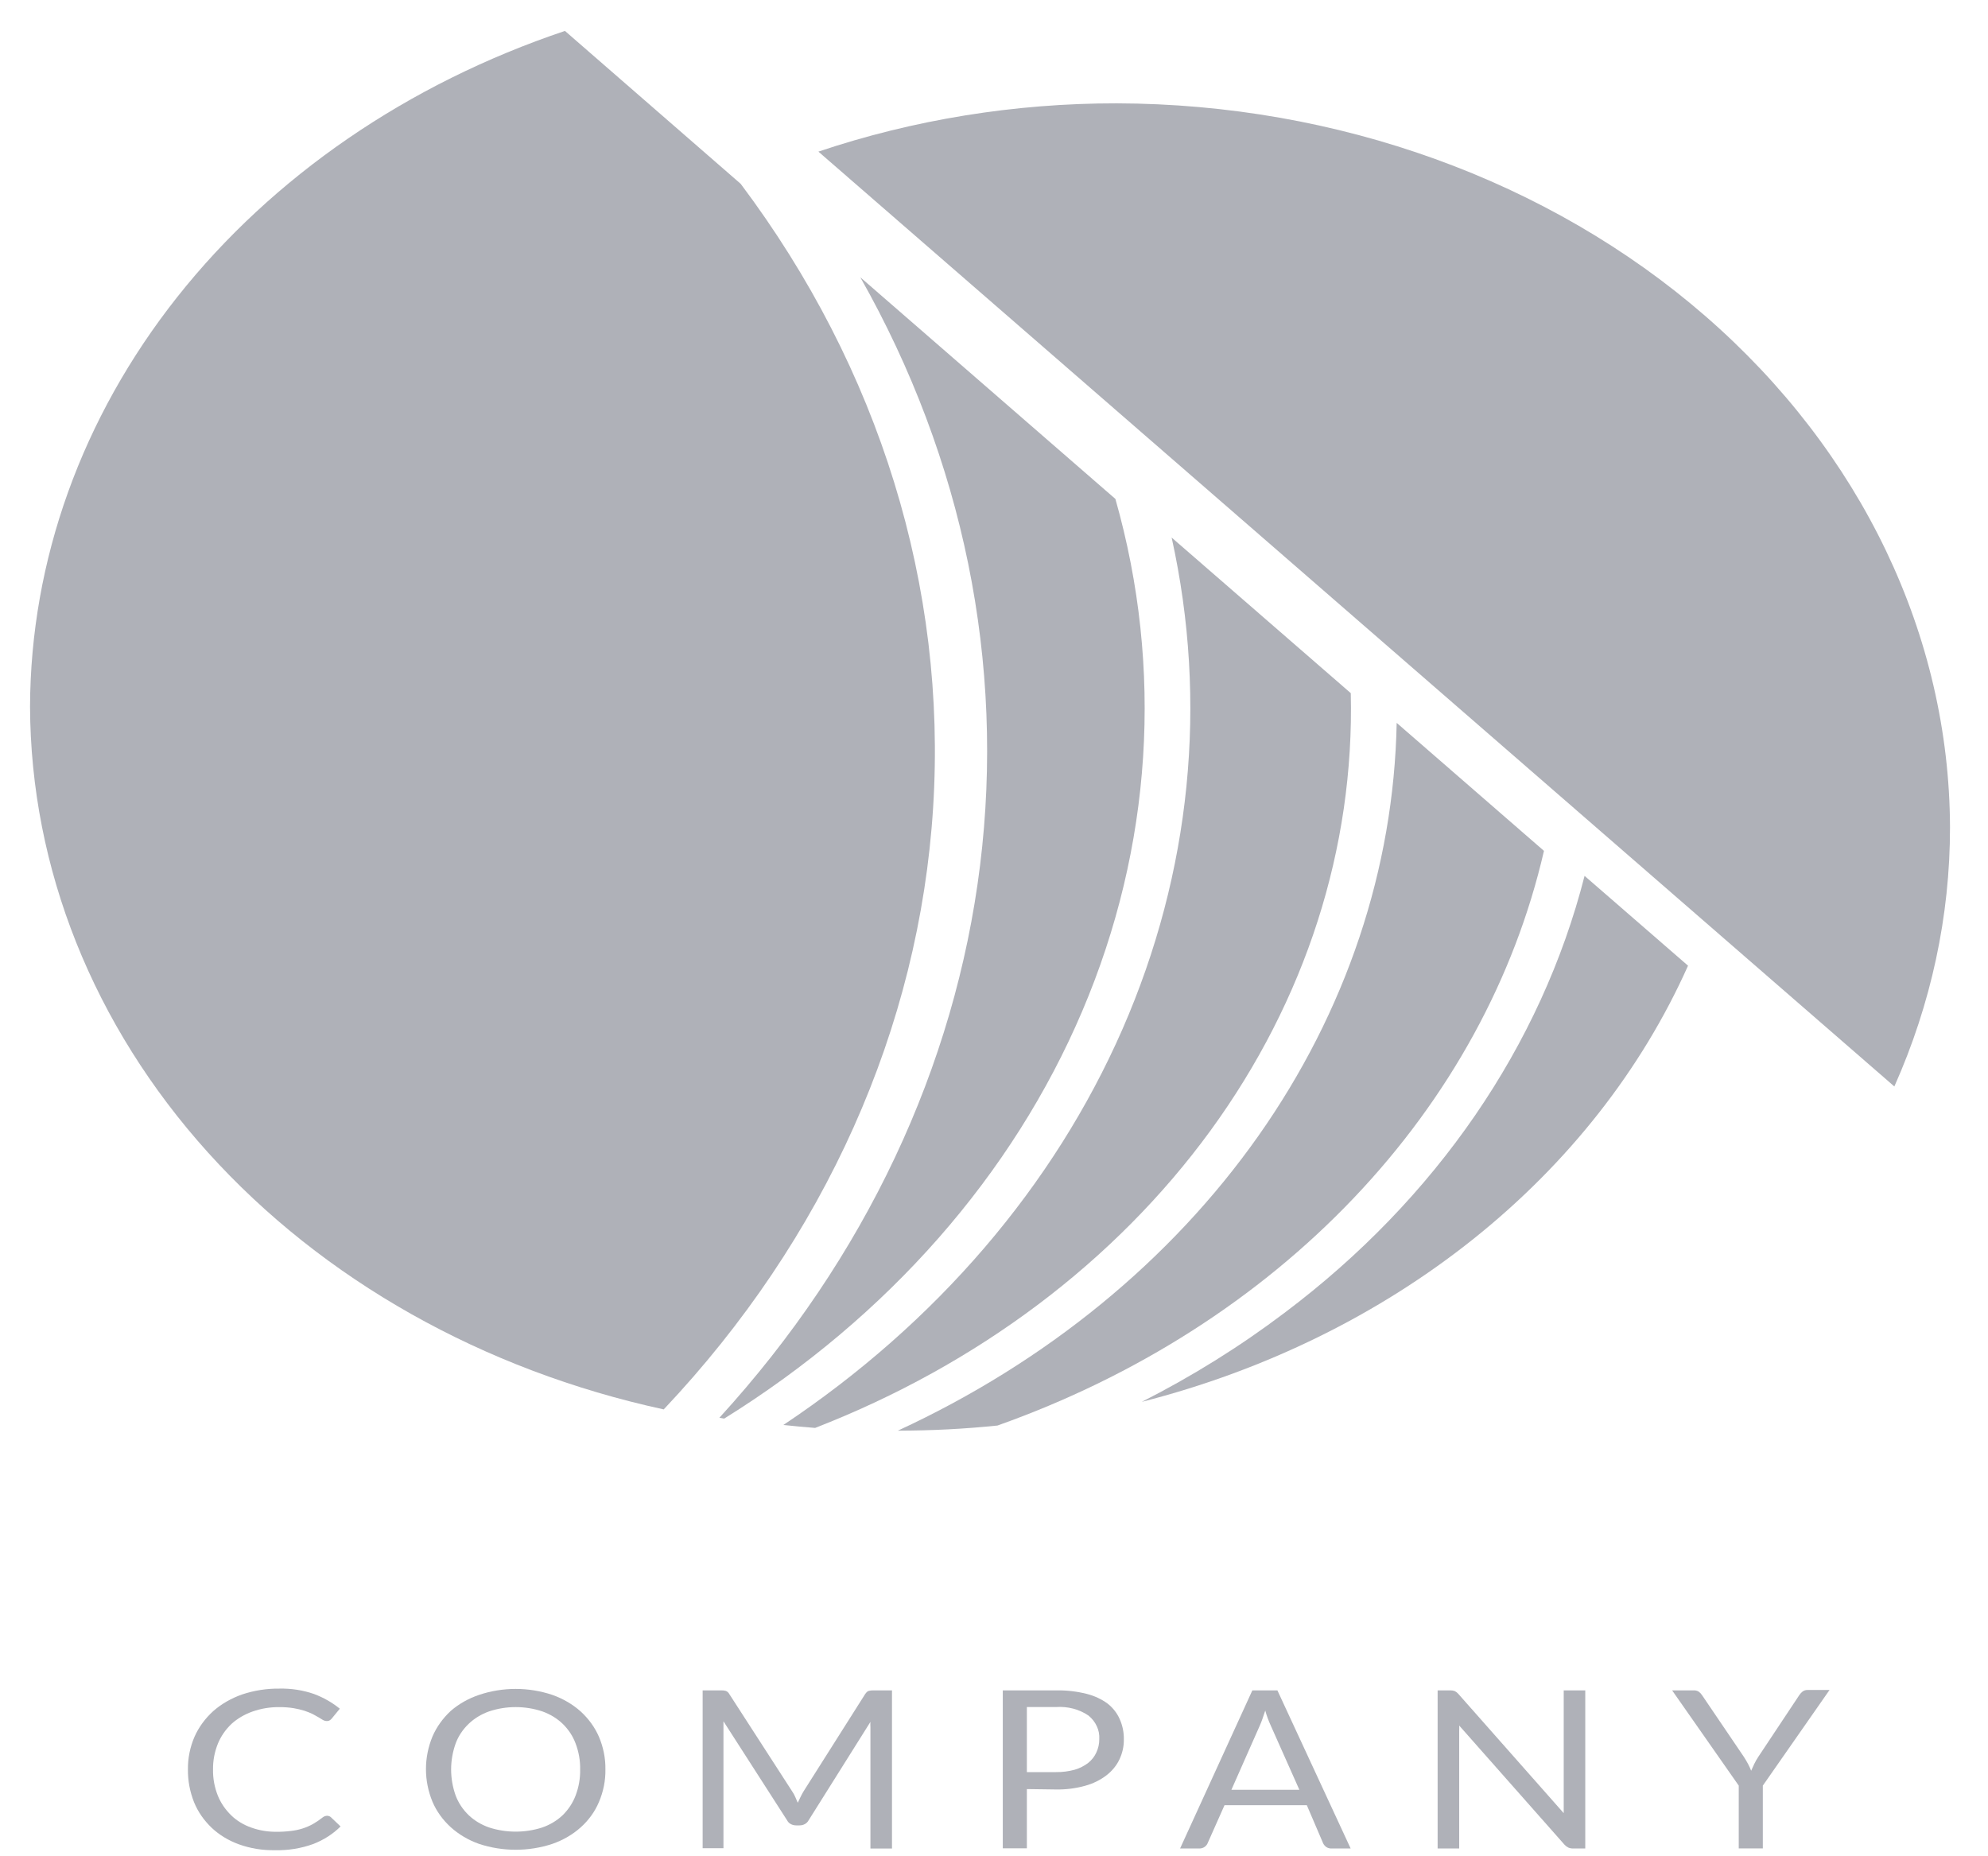
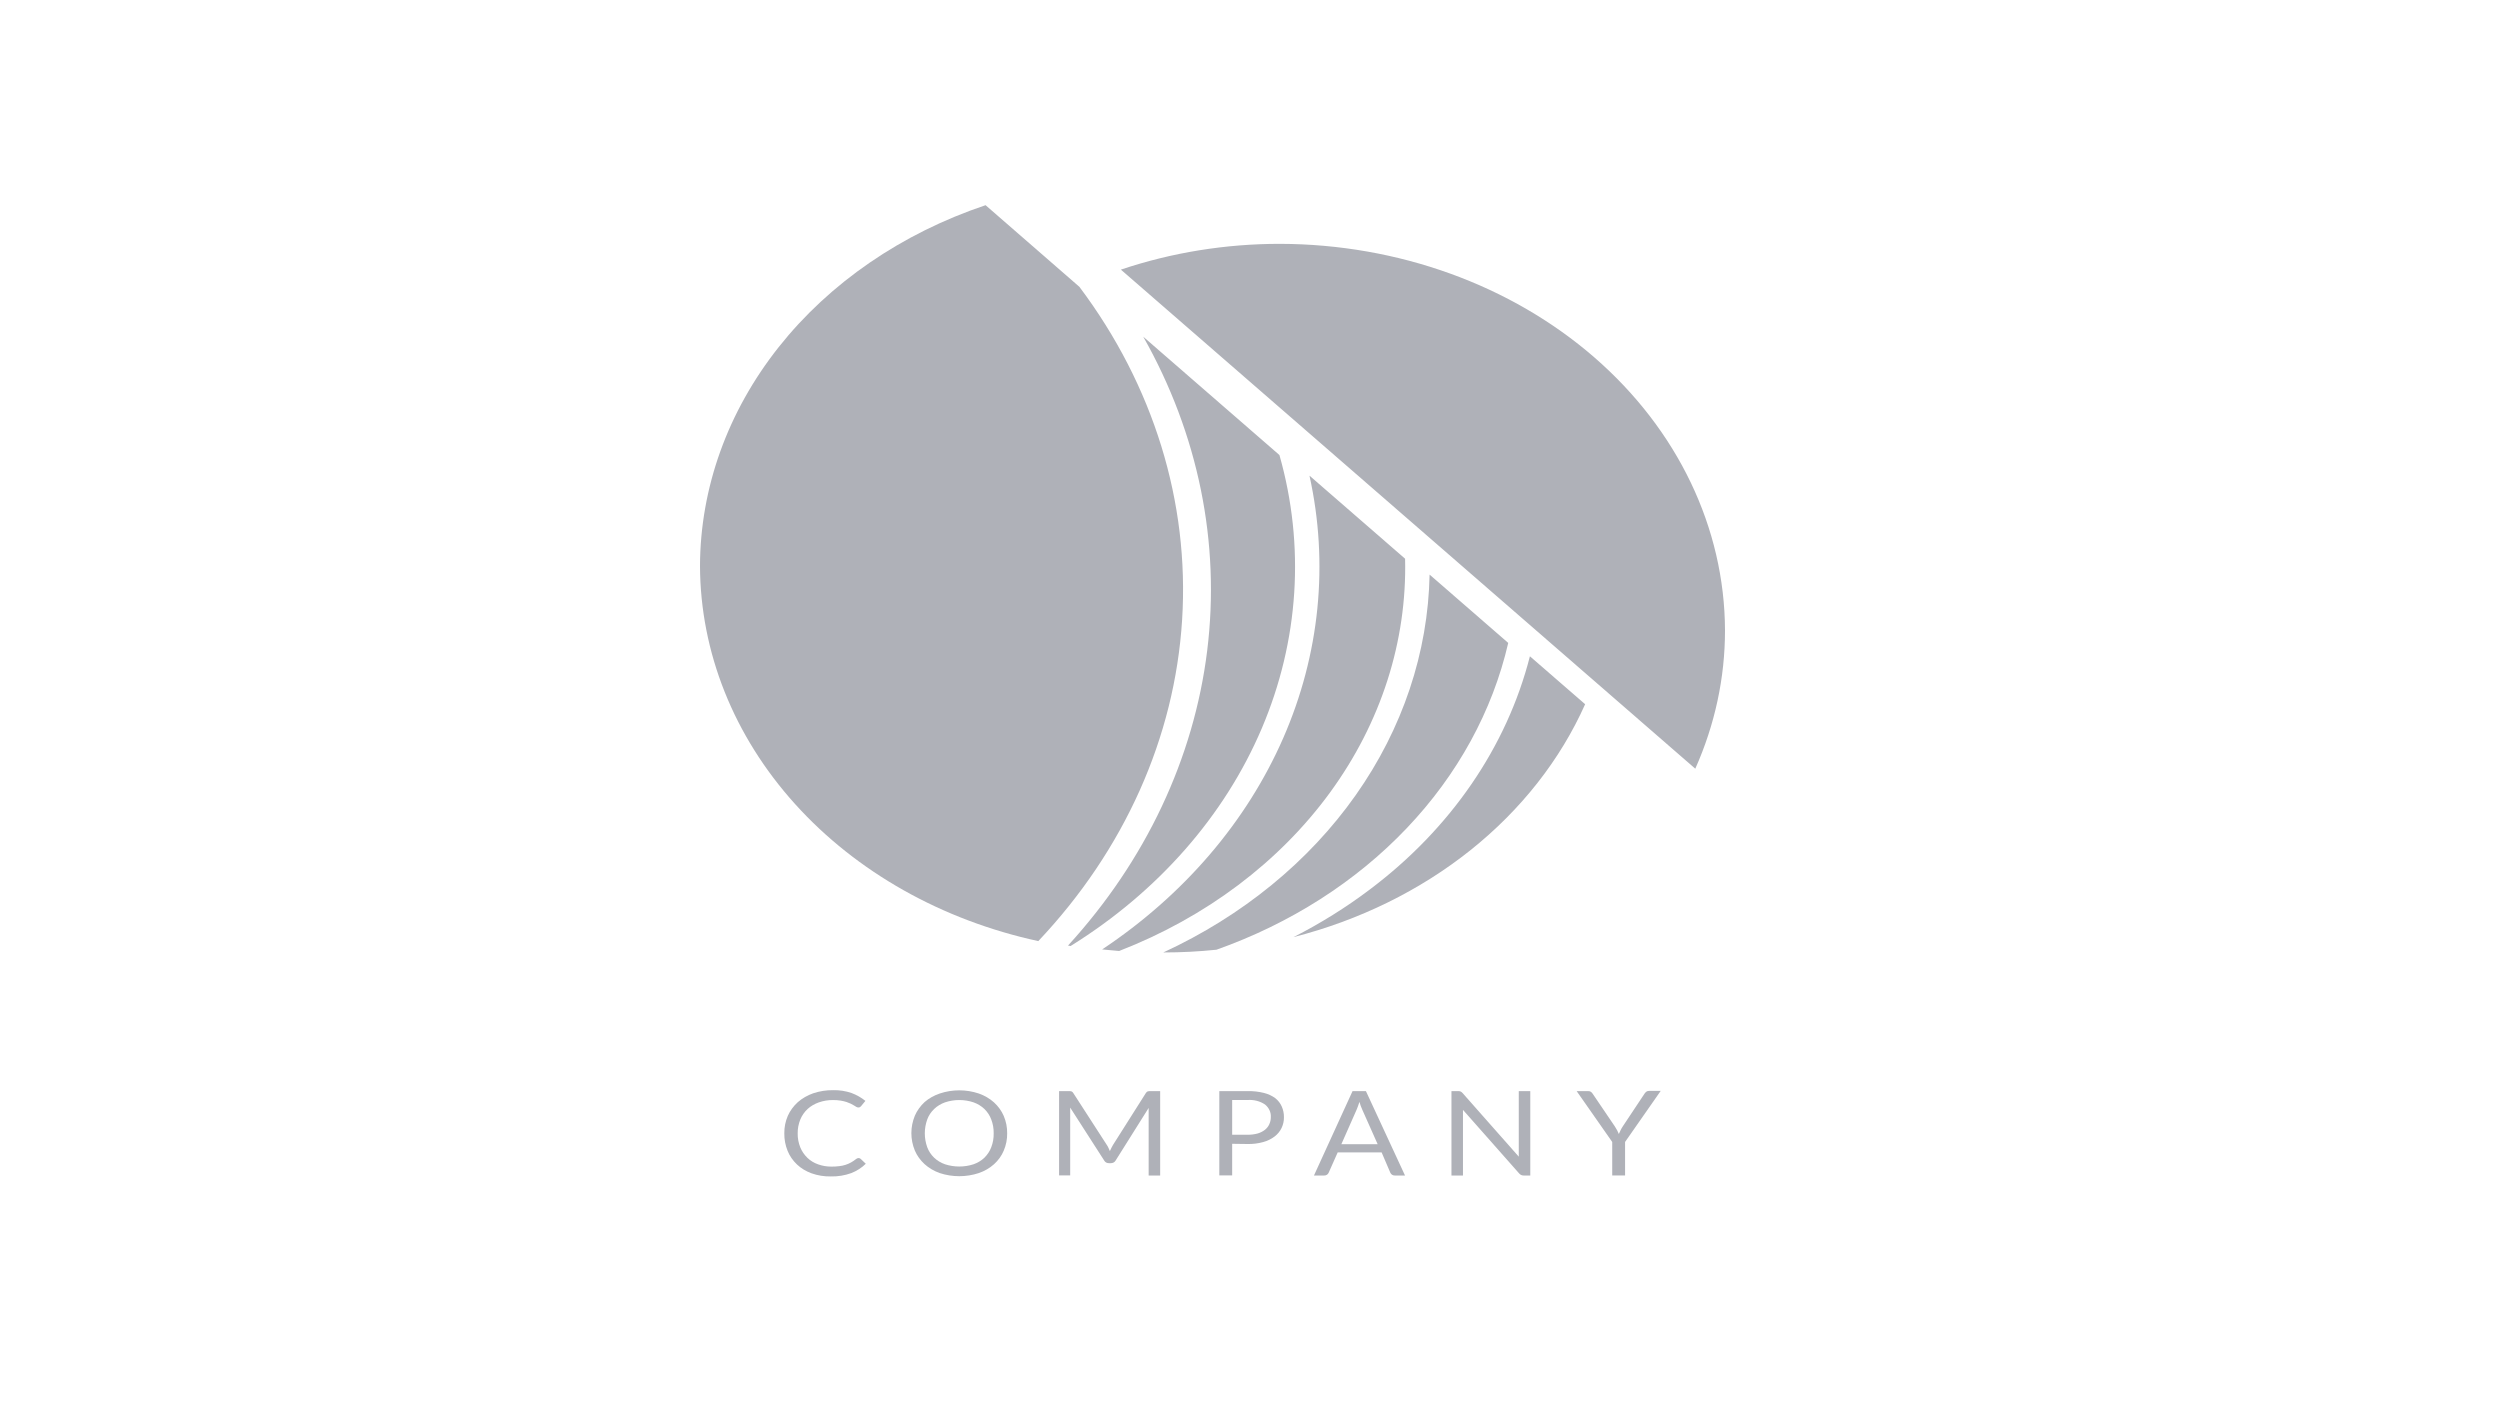
- <svg xmlns="http://www.w3.org/2000/svg" width="45" height="42" viewBox="0 0 45 42" fill="none">
-   <path d="M7.406 41.101C7.422 41.102 7.438 41.105 7.452 41.111C7.467 41.116 7.48 41.124 7.491 41.135L7.709 41.343C7.54 41.512 7.33 41.647 7.095 41.739C6.82 41.839 6.524 41.888 6.226 41.881C5.945 41.886 5.667 41.841 5.408 41.748C5.174 41.663 4.964 41.536 4.792 41.374C4.616 41.206 4.48 41.01 4.393 40.796C4.298 40.557 4.251 40.306 4.254 40.054C4.251 39.8 4.301 39.548 4.404 39.31C4.5 39.095 4.643 38.899 4.827 38.732C5.013 38.569 5.236 38.441 5.481 38.355C5.75 38.265 6.036 38.22 6.324 38.223C6.591 38.217 6.857 38.258 7.106 38.344C7.322 38.425 7.521 38.538 7.692 38.678L7.51 38.9C7.497 38.916 7.482 38.93 7.463 38.941C7.442 38.953 7.416 38.959 7.39 38.957C7.362 38.956 7.334 38.947 7.311 38.934L7.213 38.874L7.076 38.798C7.017 38.77 6.956 38.746 6.894 38.725C6.813 38.7 6.73 38.68 6.646 38.666C6.539 38.649 6.43 38.641 6.321 38.642C6.114 38.64 5.908 38.674 5.716 38.742C5.537 38.805 5.375 38.9 5.241 39.021C5.105 39.15 5.001 39.302 4.933 39.467C4.857 39.655 4.819 39.854 4.822 40.054C4.818 40.257 4.856 40.459 4.933 40.651C5 40.815 5.103 40.965 5.236 41.094C5.361 41.215 5.516 41.309 5.689 41.369C5.867 41.433 6.058 41.465 6.25 41.464C6.361 41.465 6.473 41.459 6.583 41.445C6.763 41.426 6.935 41.372 7.087 41.286C7.164 41.242 7.236 41.193 7.303 41.139C7.331 41.116 7.367 41.103 7.406 41.101V41.101Z" fill="#AFB1B8" />
-   <path d="M13.704 40.054C13.708 40.305 13.658 40.555 13.557 40.791C13.468 41.004 13.328 41.199 13.146 41.363C12.964 41.526 12.745 41.654 12.502 41.738C11.968 41.915 11.378 41.915 10.844 41.738C10.603 41.653 10.385 41.524 10.204 41.361C10.022 41.195 9.881 40.999 9.789 40.783C9.593 40.306 9.593 39.785 9.789 39.308C9.882 39.092 10.023 38.895 10.204 38.727C10.386 38.569 10.604 38.446 10.844 38.365C11.377 38.185 11.969 38.185 12.502 38.365C12.744 38.45 12.963 38.578 13.145 38.741C13.325 38.906 13.465 39.1 13.557 39.312C13.658 39.55 13.708 39.801 13.704 40.054ZM13.132 40.054C13.136 39.853 13.101 39.653 13.028 39.462C12.967 39.298 12.868 39.147 12.736 39.019C12.609 38.897 12.451 38.801 12.276 38.739C11.888 38.609 11.458 38.609 11.071 38.739C10.895 38.801 10.738 38.897 10.61 39.019C10.477 39.146 10.376 39.297 10.315 39.462C10.177 39.847 10.177 40.26 10.315 40.646C10.377 40.81 10.477 40.961 10.61 41.089C10.738 41.21 10.895 41.305 11.071 41.366C11.459 41.492 11.887 41.492 12.276 41.366C12.451 41.305 12.608 41.21 12.736 41.089C12.867 40.96 12.966 40.809 13.028 40.646C13.101 40.455 13.136 40.255 13.132 40.054V40.054Z" fill="#AFB1B8" />
-   <path d="M18.001 40.675L18.058 40.807C18.08 40.76 18.099 40.717 18.121 40.675C18.142 40.63 18.166 40.587 18.192 40.544L19.585 38.344C19.613 38.306 19.637 38.282 19.664 38.275C19.701 38.265 19.74 38.261 19.779 38.263H20.191V41.843H19.703V39.211C19.703 39.178 19.703 39.14 19.703 39.099C19.7 39.059 19.7 39.017 19.703 38.976L18.301 41.208C18.283 41.241 18.255 41.269 18.219 41.289C18.183 41.309 18.142 41.319 18.099 41.319H18.02C17.978 41.319 17.936 41.309 17.9 41.289C17.864 41.27 17.836 41.241 17.819 41.208L16.376 38.962C16.376 39.005 16.376 39.047 16.376 39.09C16.376 39.133 16.376 39.17 16.376 39.204V41.835H15.905V38.263H16.316C16.355 38.261 16.394 38.265 16.431 38.275C16.465 38.29 16.492 38.314 16.507 38.344L17.93 40.547C17.958 40.587 17.982 40.63 18.001 40.675V40.675Z" fill="#AFB1B8" />
-   <path d="M23.244 40.497V41.838H22.699V38.263H23.915C24.145 38.259 24.373 38.286 24.594 38.341C24.77 38.385 24.934 38.461 25.074 38.564C25.195 38.661 25.288 38.781 25.346 38.915C25.411 39.06 25.442 39.216 25.439 39.372C25.442 39.529 25.407 39.684 25.338 39.829C25.273 39.966 25.172 40.088 25.044 40.187C24.904 40.294 24.739 40.375 24.561 40.423C24.349 40.482 24.127 40.51 23.904 40.506L23.244 40.497ZM23.244 40.113H23.904C24.047 40.115 24.19 40.096 24.327 40.059C24.439 40.026 24.543 39.973 24.632 39.905C24.714 39.839 24.777 39.758 24.817 39.668C24.862 39.572 24.884 39.47 24.883 39.367C24.889 39.268 24.871 39.168 24.828 39.076C24.786 38.983 24.721 38.9 24.637 38.832C24.429 38.69 24.168 38.622 23.904 38.64H23.244V40.113Z" fill="#AFB1B8" />
-   <path d="M30.573 41.842H30.142C30.099 41.844 30.057 41.832 30.022 41.809C29.991 41.787 29.967 41.758 29.951 41.726L29.581 40.862H27.718L27.334 41.726C27.32 41.758 27.296 41.786 27.266 41.807C27.231 41.831 27.188 41.844 27.143 41.842H26.712L28.348 38.263H28.915L30.573 41.842ZM27.874 40.513H29.412L28.763 39.056C28.713 38.947 28.672 38.834 28.64 38.72L28.577 38.907C28.558 38.964 28.536 39.016 28.517 39.059L27.874 40.513Z" fill="#AFB1B8" />
-   <path d="M32.929 38.279C32.961 38.295 32.989 38.317 33.011 38.343L35.396 41.042C35.396 40.999 35.396 40.956 35.396 40.916C35.396 40.876 35.396 40.836 35.396 40.798V38.263H35.884V41.842H35.612C35.573 41.843 35.534 41.836 35.5 41.821C35.466 41.804 35.437 41.782 35.413 41.755L33.03 39.059C33.032 39.1 33.032 39.141 33.03 39.182C33.03 39.222 33.03 39.258 33.03 39.291V41.842H32.542V38.263H32.831C32.864 38.262 32.898 38.268 32.929 38.279V38.279Z" fill="#AFB1B8" />
-   <path d="M39.903 40.419V41.84H39.358V40.419L37.85 38.263H38.338C38.38 38.261 38.422 38.272 38.455 38.294C38.485 38.317 38.51 38.344 38.529 38.374L39.472 39.765C39.51 39.824 39.543 39.879 39.57 39.931C39.598 39.983 39.62 40.033 39.639 40.082L39.709 39.928C39.736 39.872 39.767 39.818 39.802 39.765L40.732 38.365C40.751 38.337 40.775 38.312 40.803 38.289C40.835 38.265 40.877 38.252 40.92 38.254H41.413L39.903 40.419Z" fill="#AFB1B8" />
-   <path d="M17.731 32.256C17.968 32.282 18.209 32.303 18.451 32.322C22.13 30.893 25.242 28.552 27.399 25.594C29.555 22.636 30.66 19.191 30.576 15.69L26.521 12.168C27.346 15.895 26.96 19.748 25.408 23.296C23.855 26.844 21.198 29.946 17.731 32.256V32.256Z" fill="#AFB1B8" />
-   <path d="M16.284 32.092L16.393 32.111C20.097 29.809 22.921 26.595 24.499 22.884C26.078 19.173 26.339 15.135 25.248 11.294L19.474 6.277C21.809 10.401 22.75 15.016 22.185 19.586C21.62 24.156 19.574 28.493 16.284 32.092V32.092Z" fill="#AFB1B8" />
-   <path d="M35.868 19.826C34.887 23.673 32.504 27.142 29.073 29.719C28.072 30.476 26.991 31.15 25.845 31.732C28.639 31.019 31.206 29.758 33.35 28.046C35.494 26.334 37.157 24.217 38.21 21.859L35.868 19.826Z" fill="#AFB1B8" />
-   <path d="M34.949 19.26L31.615 16.363C31.551 19.666 30.47 22.894 28.485 25.711C26.499 28.529 23.681 30.833 20.324 32.384H20.341C21.089 32.383 21.836 32.345 22.579 32.268C25.716 31.155 28.488 29.385 30.646 27.115C32.805 24.846 34.283 22.147 34.949 19.26V19.26Z" fill="#AFB1B8" />
-   <path d="M16.766 4.161L12.788 0.7C9.232 1.894 6.174 3.993 4.013 6.722C1.853 9.451 0.691 12.684 0.68 15.996H0.68C0.693 19.656 2.111 23.208 4.709 26.089C7.307 28.97 10.937 31.016 15.024 31.903C18.672 28.041 20.808 23.269 21.122 18.28C21.435 13.291 19.909 8.345 16.766 4.161V4.161Z" fill="#AFB1B8" />
-   <path d="M44.14 18.727C44.126 14.385 42.134 10.224 38.6 7.153C35.066 4.083 30.276 2.352 25.278 2.339V2.339C22.969 2.337 20.679 2.708 18.525 3.432L42.88 24.593C43.714 22.722 44.141 20.733 44.14 18.727V18.727Z" fill="#AFB1B8" />
+ <svg xmlns="http://www.w3.org/2000/svg" width="106" height="60" viewBox="0 0 106 60" fill="none">
+   <path d="M36.406 49.101C36.422 49.102 36.438 49.105 36.452 49.111C36.467 49.116 36.48 49.124 36.491 49.135L36.709 49.343C36.54 49.512 36.33 49.647 36.096 49.739C35.82 49.839 35.524 49.888 35.226 49.881C34.946 49.886 34.667 49.841 34.408 49.748C34.174 49.663 33.964 49.536 33.792 49.374C33.616 49.206 33.48 49.01 33.394 48.796C33.298 48.557 33.251 48.306 33.255 48.054C33.251 47.8 33.301 47.548 33.404 47.31C33.5 47.095 33.643 46.899 33.827 46.732C34.013 46.569 34.236 46.441 34.481 46.355C34.75 46.265 35.036 46.22 35.324 46.223C35.591 46.217 35.858 46.258 36.106 46.344C36.322 46.425 36.521 46.538 36.693 46.678L36.51 46.9C36.497 46.916 36.482 46.93 36.464 46.941C36.442 46.953 36.416 46.959 36.39 46.957C36.362 46.956 36.334 46.947 36.311 46.934L36.213 46.874L36.076 46.798C36.017 46.77 35.956 46.746 35.894 46.725C35.813 46.7 35.73 46.68 35.646 46.666C35.539 46.649 35.43 46.641 35.321 46.642C35.114 46.64 34.908 46.674 34.716 46.742C34.537 46.805 34.375 46.9 34.242 47.021C34.105 47.15 34.001 47.302 33.933 47.467C33.857 47.655 33.819 47.854 33.822 48.054C33.818 48.257 33.856 48.459 33.933 48.651C34 48.815 34.103 48.965 34.236 49.094C34.361 49.215 34.516 49.309 34.689 49.369C34.867 49.433 35.058 49.465 35.25 49.464C35.361 49.465 35.473 49.459 35.583 49.445C35.763 49.426 35.935 49.372 36.087 49.286C36.164 49.242 36.236 49.193 36.303 49.139C36.331 49.116 36.368 49.103 36.406 49.101Z" fill="#AFB1B8" />
+   <path d="M42.704 48.054C42.708 48.305 42.658 48.555 42.557 48.791C42.468 49.004 42.328 49.199 42.147 49.363C41.965 49.526 41.745 49.654 41.502 49.738C40.968 49.915 40.378 49.915 39.844 49.738C39.603 49.653 39.385 49.524 39.204 49.361C39.022 49.195 38.881 48.998 38.789 48.783C38.593 48.306 38.593 47.785 38.789 47.307C38.882 47.092 39.023 46.895 39.204 46.727C39.386 46.569 39.605 46.446 39.844 46.365C40.377 46.185 40.969 46.185 41.502 46.365C41.744 46.45 41.963 46.578 42.145 46.741C42.325 46.906 42.465 47.1 42.557 47.312C42.658 47.55 42.708 47.801 42.704 48.054ZM42.132 48.054C42.136 47.853 42.101 47.652 42.028 47.462C41.967 47.298 41.868 47.147 41.737 47.019C41.609 46.897 41.451 46.801 41.276 46.739C40.888 46.609 40.459 46.609 40.071 46.739C39.895 46.801 39.738 46.897 39.61 47.019C39.477 47.146 39.376 47.297 39.316 47.462C39.177 47.847 39.177 48.26 39.316 48.646C39.377 48.81 39.477 48.961 39.61 49.089C39.738 49.21 39.895 49.305 40.071 49.366C40.459 49.492 40.887 49.492 41.276 49.366C41.451 49.305 41.609 49.21 41.737 49.089C41.867 48.96 41.967 48.809 42.028 48.646C42.102 48.455 42.136 48.255 42.132 48.054Z" fill="#AFB1B8" />
+   <path d="M47.001 48.675L47.059 48.807C47.08 48.76 47.099 48.717 47.121 48.675C47.142 48.63 47.166 48.587 47.192 48.544L48.585 46.344C48.613 46.306 48.637 46.282 48.664 46.275C48.702 46.265 48.74 46.261 48.779 46.263H49.191V49.843H48.703V47.211C48.703 47.178 48.703 47.14 48.703 47.099C48.7 47.059 48.7 47.017 48.703 46.976L47.301 49.208C47.283 49.241 47.255 49.269 47.219 49.289C47.183 49.309 47.142 49.319 47.099 49.319H47.02C46.978 49.32 46.936 49.309 46.9 49.29C46.865 49.27 46.836 49.241 46.819 49.208L45.376 46.962C45.376 47.005 45.376 47.047 45.376 47.09C45.376 47.133 45.376 47.171 45.376 47.204V49.836H44.905V46.263H45.316C45.355 46.261 45.394 46.265 45.431 46.275C45.465 46.29 45.492 46.314 45.507 46.344L46.93 48.547C46.958 48.588 46.982 48.63 47.001 48.675Z" fill="#AFB1B8" />
+   <path d="M52.244 48.497V49.838H51.699V46.263H52.915C53.145 46.259 53.373 46.286 53.594 46.341C53.77 46.385 53.934 46.461 54.074 46.564C54.195 46.661 54.288 46.781 54.346 46.915C54.411 47.06 54.442 47.216 54.439 47.372C54.442 47.529 54.407 47.684 54.338 47.829C54.273 47.966 54.172 48.088 54.044 48.187C53.904 48.294 53.739 48.375 53.561 48.423C53.349 48.482 53.127 48.51 52.904 48.506L52.244 48.497ZM52.244 48.113H52.904C53.047 48.115 53.19 48.096 53.327 48.059C53.44 48.026 53.543 47.973 53.632 47.905C53.714 47.839 53.778 47.758 53.818 47.668C53.862 47.572 53.884 47.47 53.883 47.367C53.889 47.268 53.871 47.168 53.828 47.076C53.786 46.983 53.721 46.9 53.638 46.832C53.429 46.69 53.168 46.622 52.904 46.64H52.244V48.113Z" fill="#AFB1B8" />
+   <path d="M59.573 49.842H59.142C59.099 49.844 59.057 49.832 59.022 49.809C58.991 49.787 58.967 49.758 58.951 49.726L58.581 48.862H56.718L56.334 49.726C56.32 49.758 56.296 49.786 56.266 49.807C56.231 49.831 56.188 49.844 56.143 49.842H55.712L57.348 46.263H57.915L59.573 49.842ZM56.874 48.513H58.412L57.763 47.056C57.713 46.947 57.672 46.834 57.64 46.72L57.577 46.907C57.558 46.964 57.536 47.016 57.517 47.059L56.874 48.513Z" fill="#AFB1B8" />
+   <path d="M61.929 46.279C61.961 46.295 61.989 46.317 62.011 46.343L64.396 49.042C64.396 48.999 64.396 48.956 64.396 48.916C64.396 48.876 64.396 48.836 64.396 48.798V46.263H64.884V49.843H64.612C64.573 49.843 64.534 49.836 64.5 49.821C64.466 49.804 64.436 49.782 64.413 49.755L62.03 47.059C62.032 47.1 62.032 47.141 62.03 47.182C62.03 47.222 62.03 47.258 62.03 47.291V49.843H61.542V46.263H61.831C61.864 46.262 61.898 46.268 61.929 46.279Z" fill="#AFB1B8" />
+   <path d="M68.903 48.419V49.84H68.358V48.419L66.85 46.263H67.338C67.38 46.261 67.422 46.272 67.455 46.294C67.485 46.317 67.51 46.344 67.529 46.374L68.472 47.765C68.51 47.824 68.543 47.879 68.57 47.931C68.598 47.983 68.62 48.033 68.639 48.082L68.71 47.928C68.736 47.872 68.767 47.818 68.802 47.765L69.732 46.365C69.752 46.337 69.775 46.312 69.803 46.289C69.835 46.265 69.877 46.252 69.92 46.254H70.414L68.903 48.419Z" fill="#AFB1B8" />
+   <path d="M46.731 40.256C46.969 40.282 47.209 40.303 47.451 40.322C51.13 38.893 54.242 36.552 56.399 33.594C58.555 30.636 59.66 27.191 59.576 23.69L55.522 20.168C56.346 23.895 55.96 27.748 54.408 31.296C52.855 34.844 50.198 37.946 46.731 40.256Z" fill="#AFB1B8" />
+   <path d="M45.284 40.092L45.393 40.111C49.097 37.809 51.92 34.595 53.499 30.884C55.078 27.173 55.339 23.135 54.248 19.294L48.474 14.277C50.809 18.401 51.749 23.016 51.185 27.586C50.62 32.156 48.574 36.493 45.284 40.092Z" fill="#AFB1B8" />
+   <path d="M64.868 27.827C63.887 31.673 61.504 35.142 58.074 37.719C57.072 38.476 55.991 39.15 54.846 39.733C57.639 39.019 60.206 37.758 62.35 36.046C64.494 34.334 66.157 32.218 67.21 29.859L64.868 27.827Z" fill="#AFB1B8" />
+   <path d="M63.949 27.26L60.615 24.363C60.551 27.666 59.47 30.894 57.484 33.712C55.499 36.529 52.681 38.833 49.324 40.384H49.341C50.089 40.384 50.836 40.345 51.579 40.268C54.716 39.155 57.488 37.385 59.646 35.115C61.805 32.846 63.283 30.147 63.949 27.26Z" fill="#AFB1B8" />
+   <path d="M45.766 12.161L41.788 8.7C38.232 9.894 35.174 11.993 33.013 14.722C30.853 17.451 29.691 20.684 29.68 23.996V23.996C29.693 27.656 31.111 31.208 33.709 34.089C36.307 36.97 39.937 39.016 44.024 39.903C47.672 36.041 49.809 31.269 50.122 26.28C50.435 21.291 48.909 16.345 45.766 12.161Z" fill="#AFB1B8" />
+   <path d="M73.14 26.727C73.126 22.385 71.134 18.224 67.6 15.153C64.066 12.083 59.276 10.352 54.278 10.339C51.969 10.337 49.679 10.708 47.525 11.432L71.88 32.593C72.714 30.722 73.141 28.733 73.14 26.727Z" fill="#AFB1B8" />
</svg>
